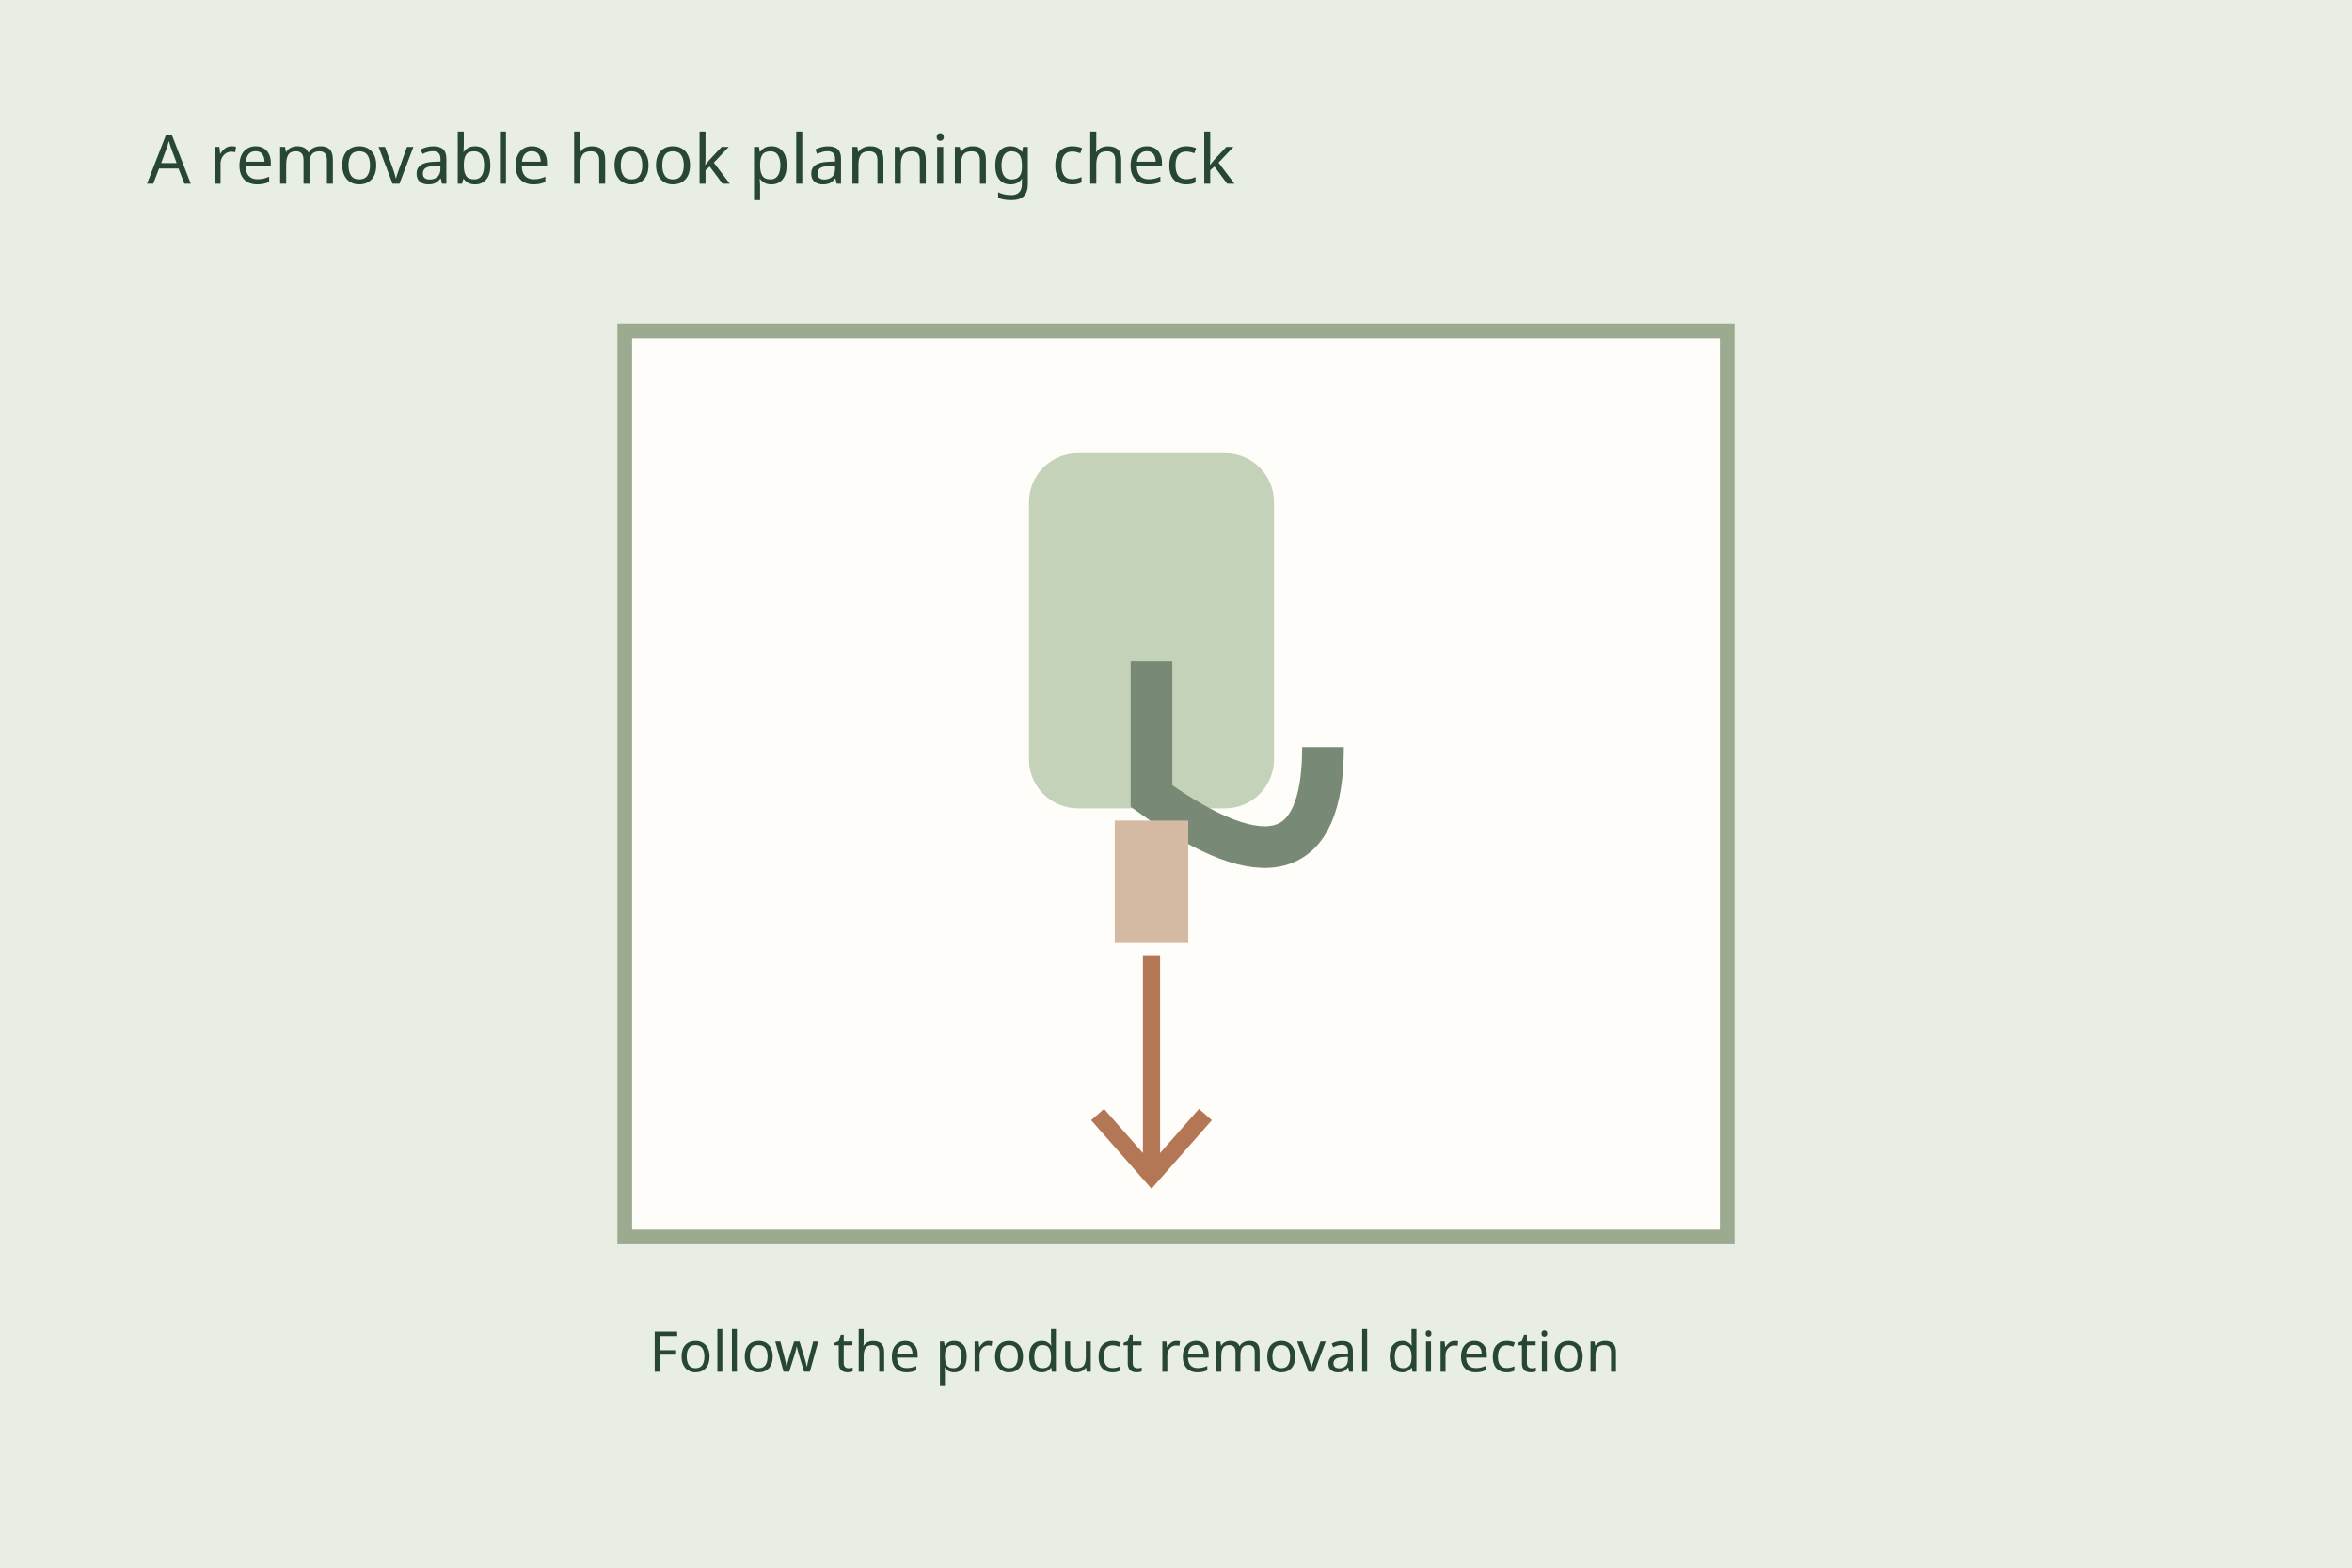
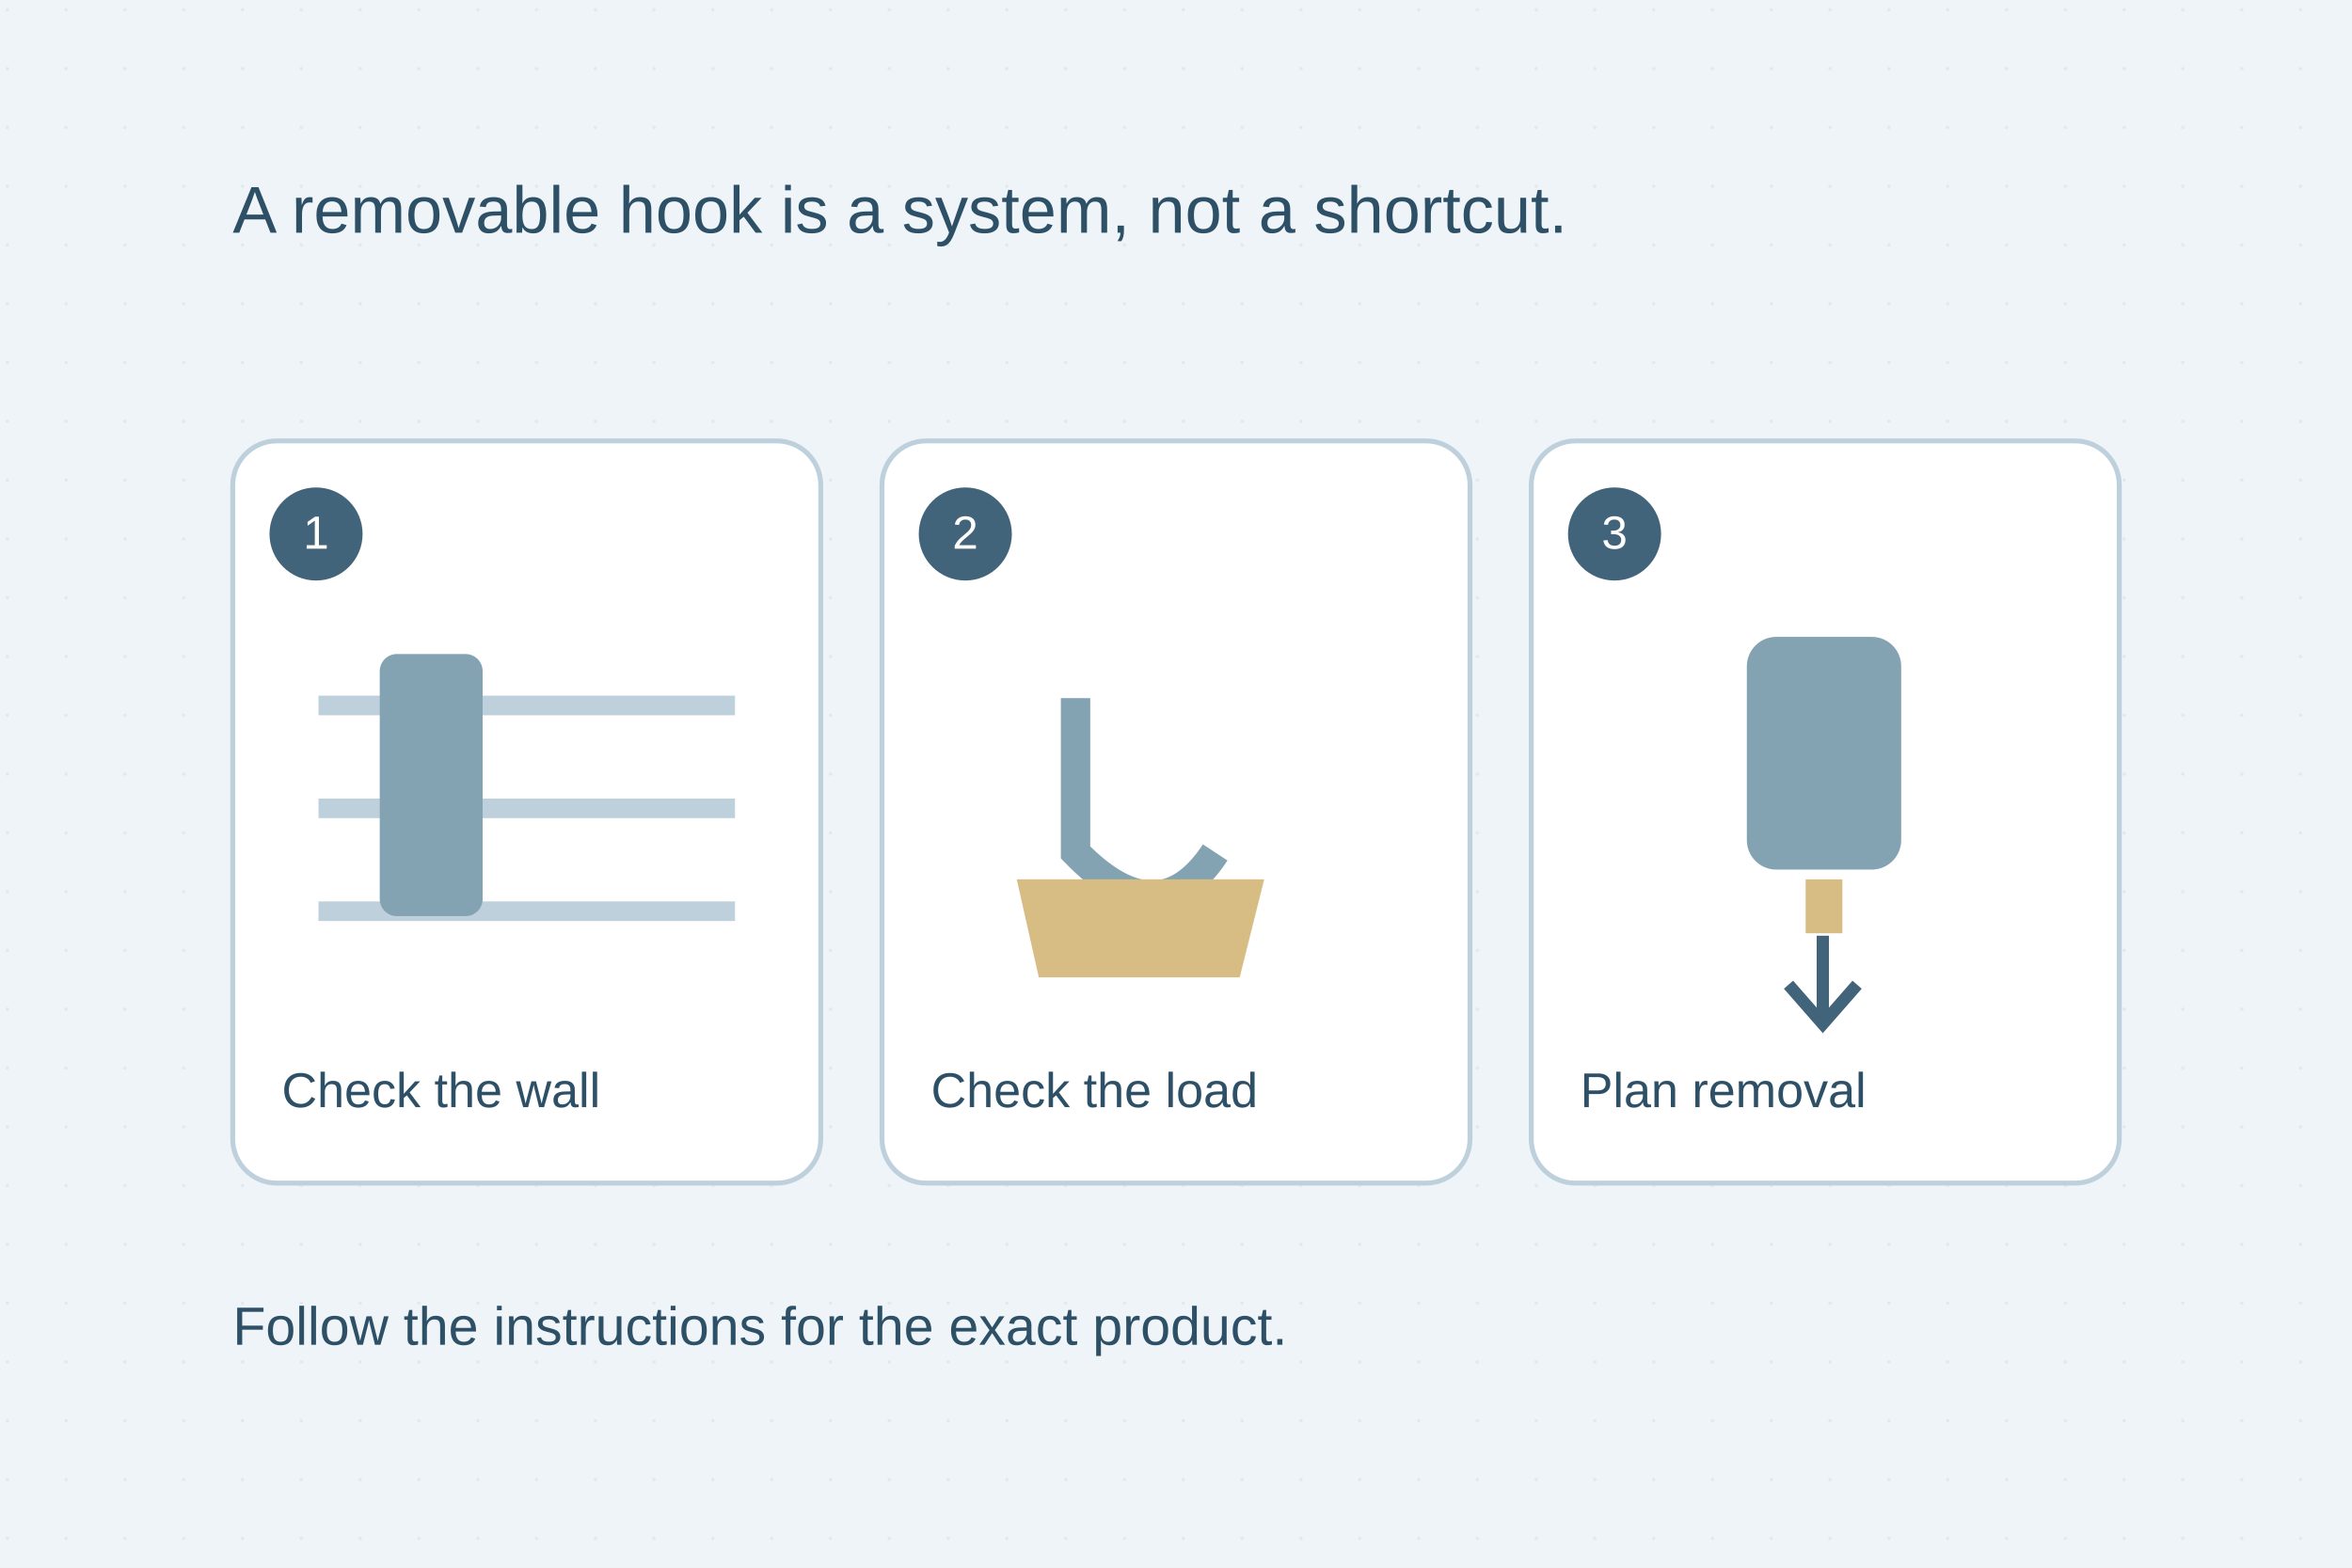
<svg xmlns="http://www.w3.org/2000/svg" width="960" height="640" viewBox="0 0 960 640" role="img" aria-labelledby="t d">
-   <rect width="960" height="640" fill="#e9eee5" />
-   <text x="60" y="75" fill="#284634" font-family="sans-serif" font-size="28">A removable hook planning check</text>
-   <rect x="255" y="135" width="450" height="370" fill="#fffdf9" stroke="#9caa90" stroke-width="6" />
-   <rect x="420" y="185" width="100" height="145" rx="20" fill="#c4d2b9" />
-   <path d="M470 270v55q70 50 70-20" stroke="#788a75" stroke-width="17" fill="none" />
-   <rect x="455" y="335" width="30" height="50" fill="#d4baa2" />
-   <path d="M470 390v90m-22-25 22 25 22-25" stroke="#b47755" stroke-width="7" fill="none" />
-   <text x="265" y="560" fill="#284634" font-family="sans-serif" font-size="23">Follow the product removal direction</text>
+   <defs>
+     <pattern id="grain" width="24" height="24" patternUnits="userSpaceOnUse">
+       <circle cx="3" cy="4" r=".7" fill="#27382e" opacity=".06" />
+     </pattern>
+   </defs>
+   <rect width="960" height="640" fill="#eef4f8" />
+   <rect width="960" height="640" fill="url(#grain)" />
+   <rect x="95" y="180" width="240" height="303" rx="18" fill="#fff" stroke="#bed0dc" stroke-width="2" />
+   <circle cx="129" cy="218" r="19" fill="#42647b" />
+   <text x="129" y="224" fill="#fff" font-family="Arial,sans-serif" font-size="19" text-anchor="middle">1</text>
+   <text x="115" y="452" fill="#2d5067" font-family="Arial,sans-serif" font-size="20" text-anchor="start">Check the wall</text>
+   <rect x="360" y="180" width="240" height="303" rx="18" fill="#fff" stroke="#bed0dc" stroke-width="2" />
+   <circle cx="394" cy="218" r="19" fill="#42647b" />
+   <text x="394" y="224" fill="#fff" font-family="Arial,sans-serif" font-size="19" text-anchor="middle">2</text>
+   <text x="380" y="452" fill="#2d5067" font-family="Arial,sans-serif" font-size="20" text-anchor="start">Check the load</text>
+   <rect x="625" y="180" width="240" height="303" rx="18" fill="#fff" stroke="#bed0dc" stroke-width="2" />
+   <circle cx="659" cy="218" r="19" fill="#42647b" />
+   <text x="659" y="224" fill="#fff" font-family="Arial,sans-serif" font-size="19" text-anchor="middle">3</text>
+   <text x="645" y="452" fill="#2d5067" font-family="Arial,sans-serif" font-size="20" text-anchor="start">Plan removal</text>
+   <path d="M130 288h170m-170 42h170m-170 42h170" stroke="#bdd0db" stroke-width="8" />
+   <rect x="155" y="267" width="42" height="107" rx="7" fill="#83a3b2" />
+   <path d="M439 285v63q34 35 57 0" stroke="#83a3b2" stroke-width="12" fill="none" />
+   <path d="M415 359h101l-10 40h-82z" fill="#d7bc84" />
+   <rect x="713" y="260" width="63" height="95" rx="12" fill="#83a3b2" />
+   <rect x="737" y="359" width="15" height="22" fill="#d7bc84" />
+   <path d="M744 382v36m-14-16 14 16 14-16" stroke="#42647b" stroke-width="5" fill="none" />
+   <text x="95" y="95" fill="#2d5067" font-family="Arial,sans-serif" font-size="27" text-anchor="start">A removable hook is a system, not a shortcut.</text>
+   <text x="95" y="549" fill="#2d5067" font-family="Arial,sans-serif" font-size="22" text-anchor="start">Follow the instructions for the exact product.</text>
</svg>
